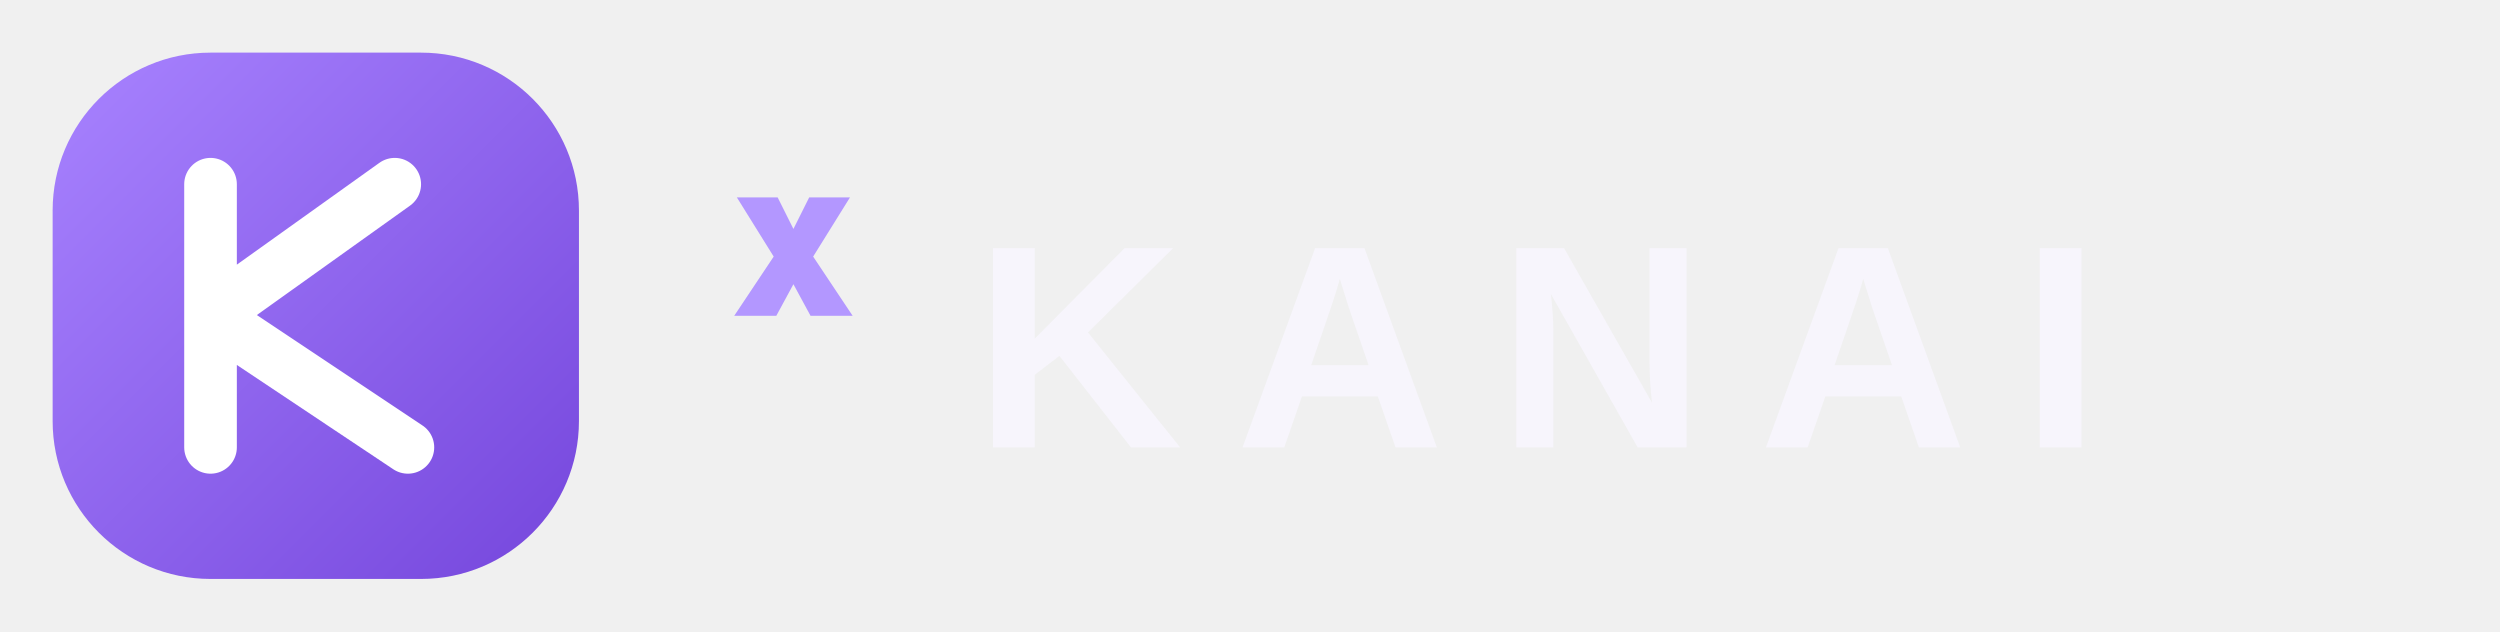
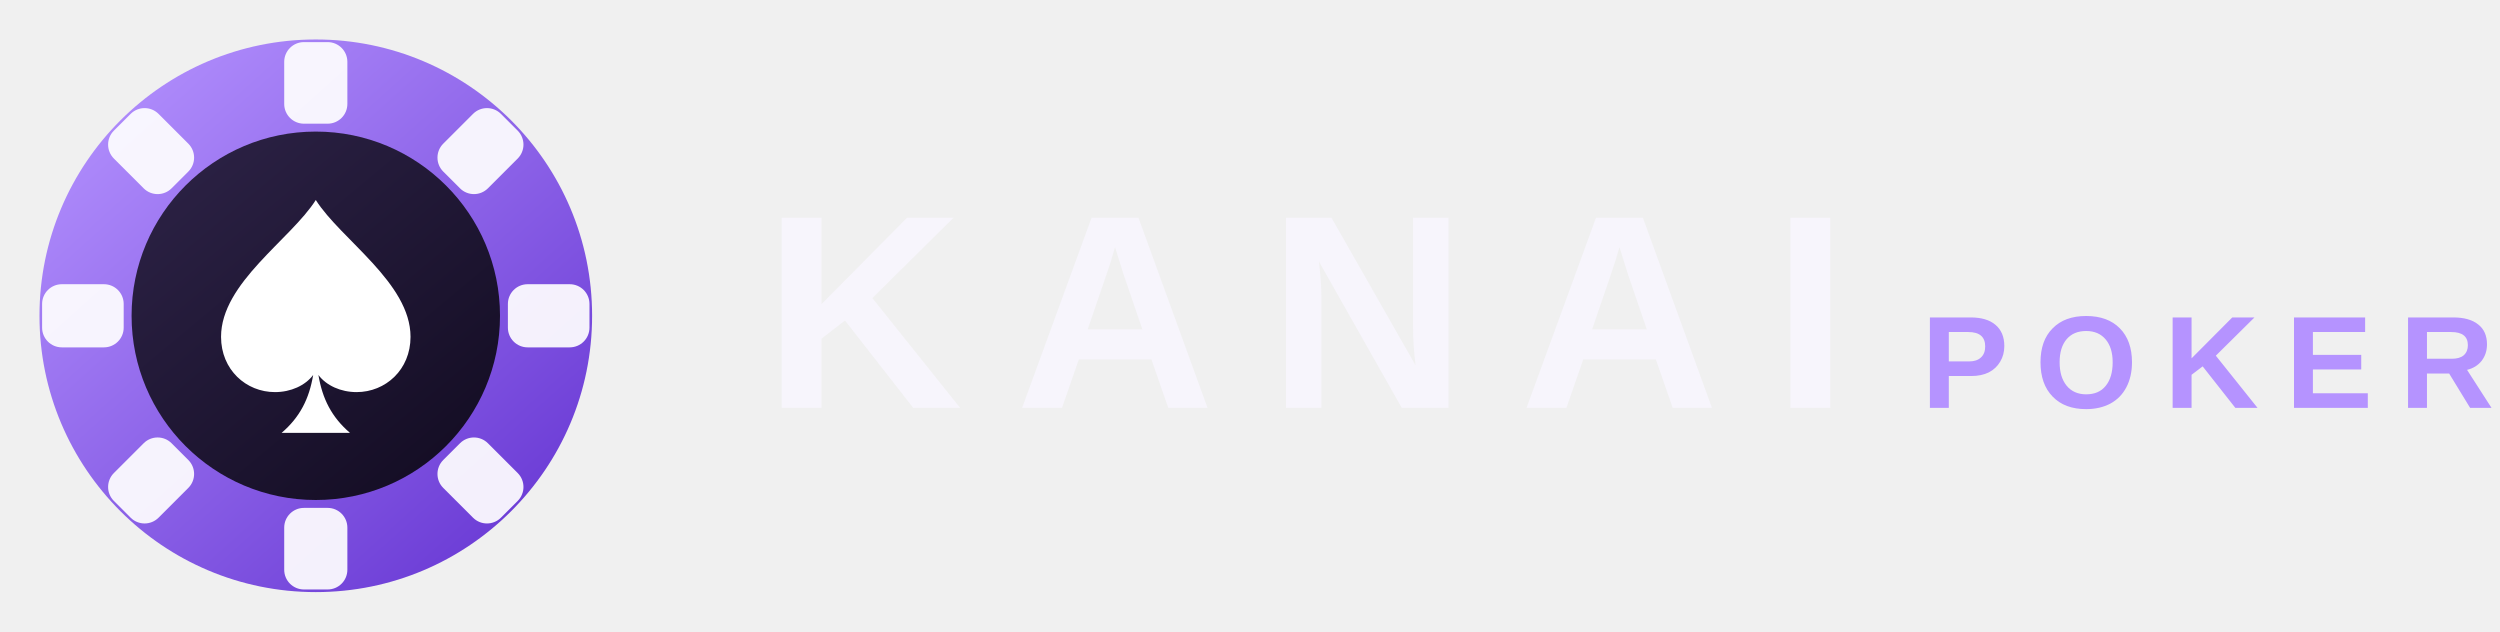
- <svg xmlns="http://www.w3.org/2000/svg" width="190" height="48" viewBox="0 0 190 48" fill="none" role="img" aria-labelledby="title">
+ <svg xmlns="http://www.w3.org/2000/svg" width="190" height="48" viewBox="0 0 190 48" role="img" aria-labelledby="title">
  <defs>
-     <linearGradient id="violet" x1="4" y1="4" x2="44" y2="44" gradientUnits="userSpaceOnUse">
-       <stop stop-color="#A883FF" />
-       <stop offset="1" stop-color="#7546DC" />
+     <linearGradient id="chip" x1="6" y1="4" x2="42" y2="44" gradientUnits="userSpaceOnUse">
+       <stop stop-color="#B593FF" />
+       <stop offset="1" stop-color="#6534D2" />
+     </linearGradient>
+     <linearGradient id="core" x1="14" y1="12" x2="34" y2="36" gradientUnits="userSpaceOnUse">
+       <stop stop-color="#2B2144" />
+       <stop offset="1" stop-color="#140D24" />
    </linearGradient>
  </defs>
-   <rect x="4" y="4" width="40" height="40" rx="12" fill="url(#violet)" />
-   <path d="M16 14v20m0-10 14-10M16 24l15 10" stroke="#fff" stroke-width="4" stroke-linecap="round" stroke-linejoin="round" />
-   <path d="M56 15h3.1l1.2 2.4 1.2-2.4h3.1l-2.8 4.5 3 4.5h-3.2l-1.3-2.4-1.3 2.4h-3.2l3-4.5-2.8-4.5Z" fill="#B397FF" />
-   <text x="74" y="34" fill="#F7F5FC" font-family="Manrope,Arial,sans-serif" font-size="22" font-weight="800" letter-spacing="4">KANAI</text>
+   <circle cx="24" cy="24" r="21" fill="url(#chip)" />
+   <g fill="#fff" fill-opacity=".92">
+     <rect x="21.6" y="3.2" width="4.8" height="6.2" rx="1.5" />
+     <rect x="21.6" y="3.2" width="4.8" height="6.2" rx="1.5" transform="rotate(45 24 24)" />
+     <rect x="21.6" y="3.2" width="4.8" height="6.2" rx="1.5" transform="rotate(90 24 24)" />
+     <rect x="21.6" y="3.2" width="4.8" height="6.2" rx="1.5" transform="rotate(135 24 24)" />
+     <rect x="21.6" y="3.2" width="4.8" height="6.2" rx="1.5" transform="rotate(180 24 24)" />
+     <rect x="21.6" y="3.2" width="4.8" height="6.2" rx="1.5" transform="rotate(225 24 24)" />
+     <rect x="21.6" y="3.2" width="4.8" height="6.2" rx="1.5" transform="rotate(270 24 24)" />
+     <rect x="21.6" y="3.2" width="4.8" height="6.2" rx="1.5" transform="rotate(315 24 24)" />
+   </g>
+   <circle cx="24" cy="24" r="14" fill="url(#core)" />
+   <path fill="#fff" d="M24 15.2c-1.9 3-7.2 6.3-7.2 10.4 0 2.5 1.9 4.2 4.1 4.2 1.2 0 2.3-.5 2.9-1.3-.3 1.8-1 3.2-2.4 4.4h5.2c-1.4-1.2-2.1-2.6-2.4-4.4.6.8 1.7 1.3 2.9 1.3 2.2 0 4.1-1.7 4.1-4.2 0-4.1-5.3-7.4-7.2-10.4Z" />
+   <text x="58" y="31" fill="#F7F5FC" font-family="Manrope,Arial,sans-serif" font-size="21" font-weight="800" letter-spacing="4">KANAI</text>
+   <text x="146" y="31" fill="#B593FF" font-family="Manrope,Arial,sans-serif" font-size="10" font-weight="700" letter-spacing="2">POKER</text>
</svg>
